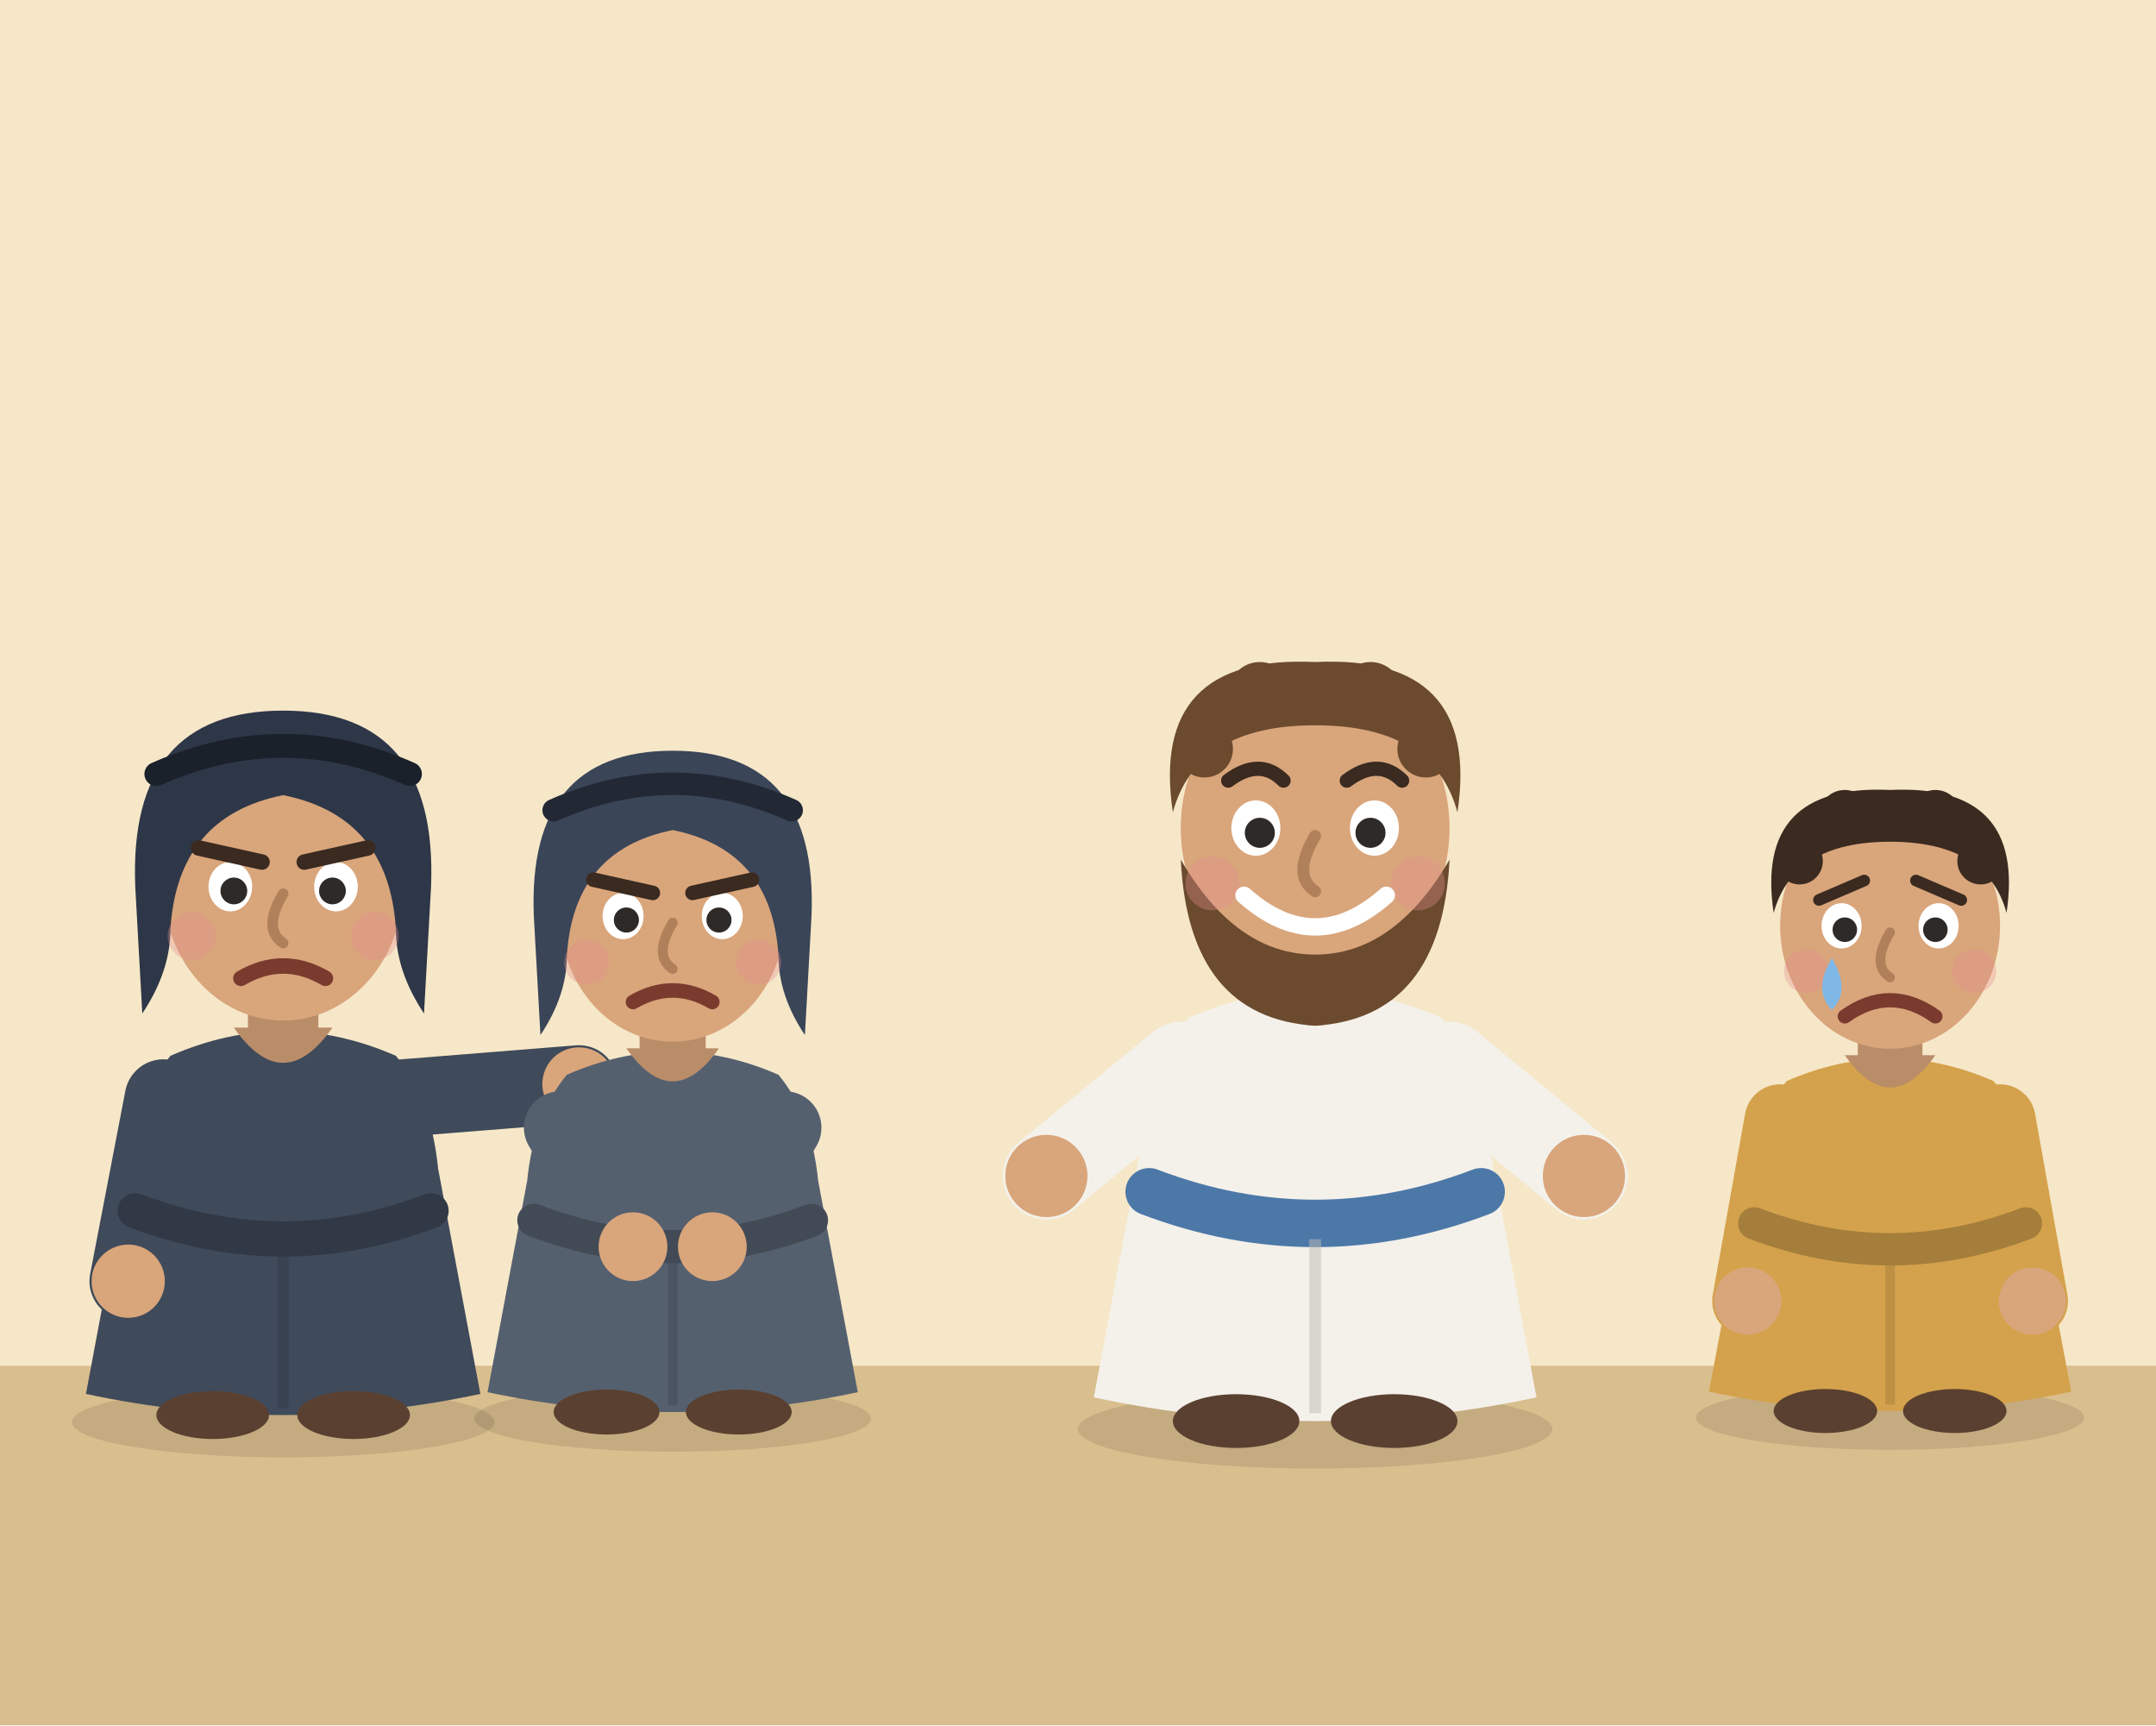
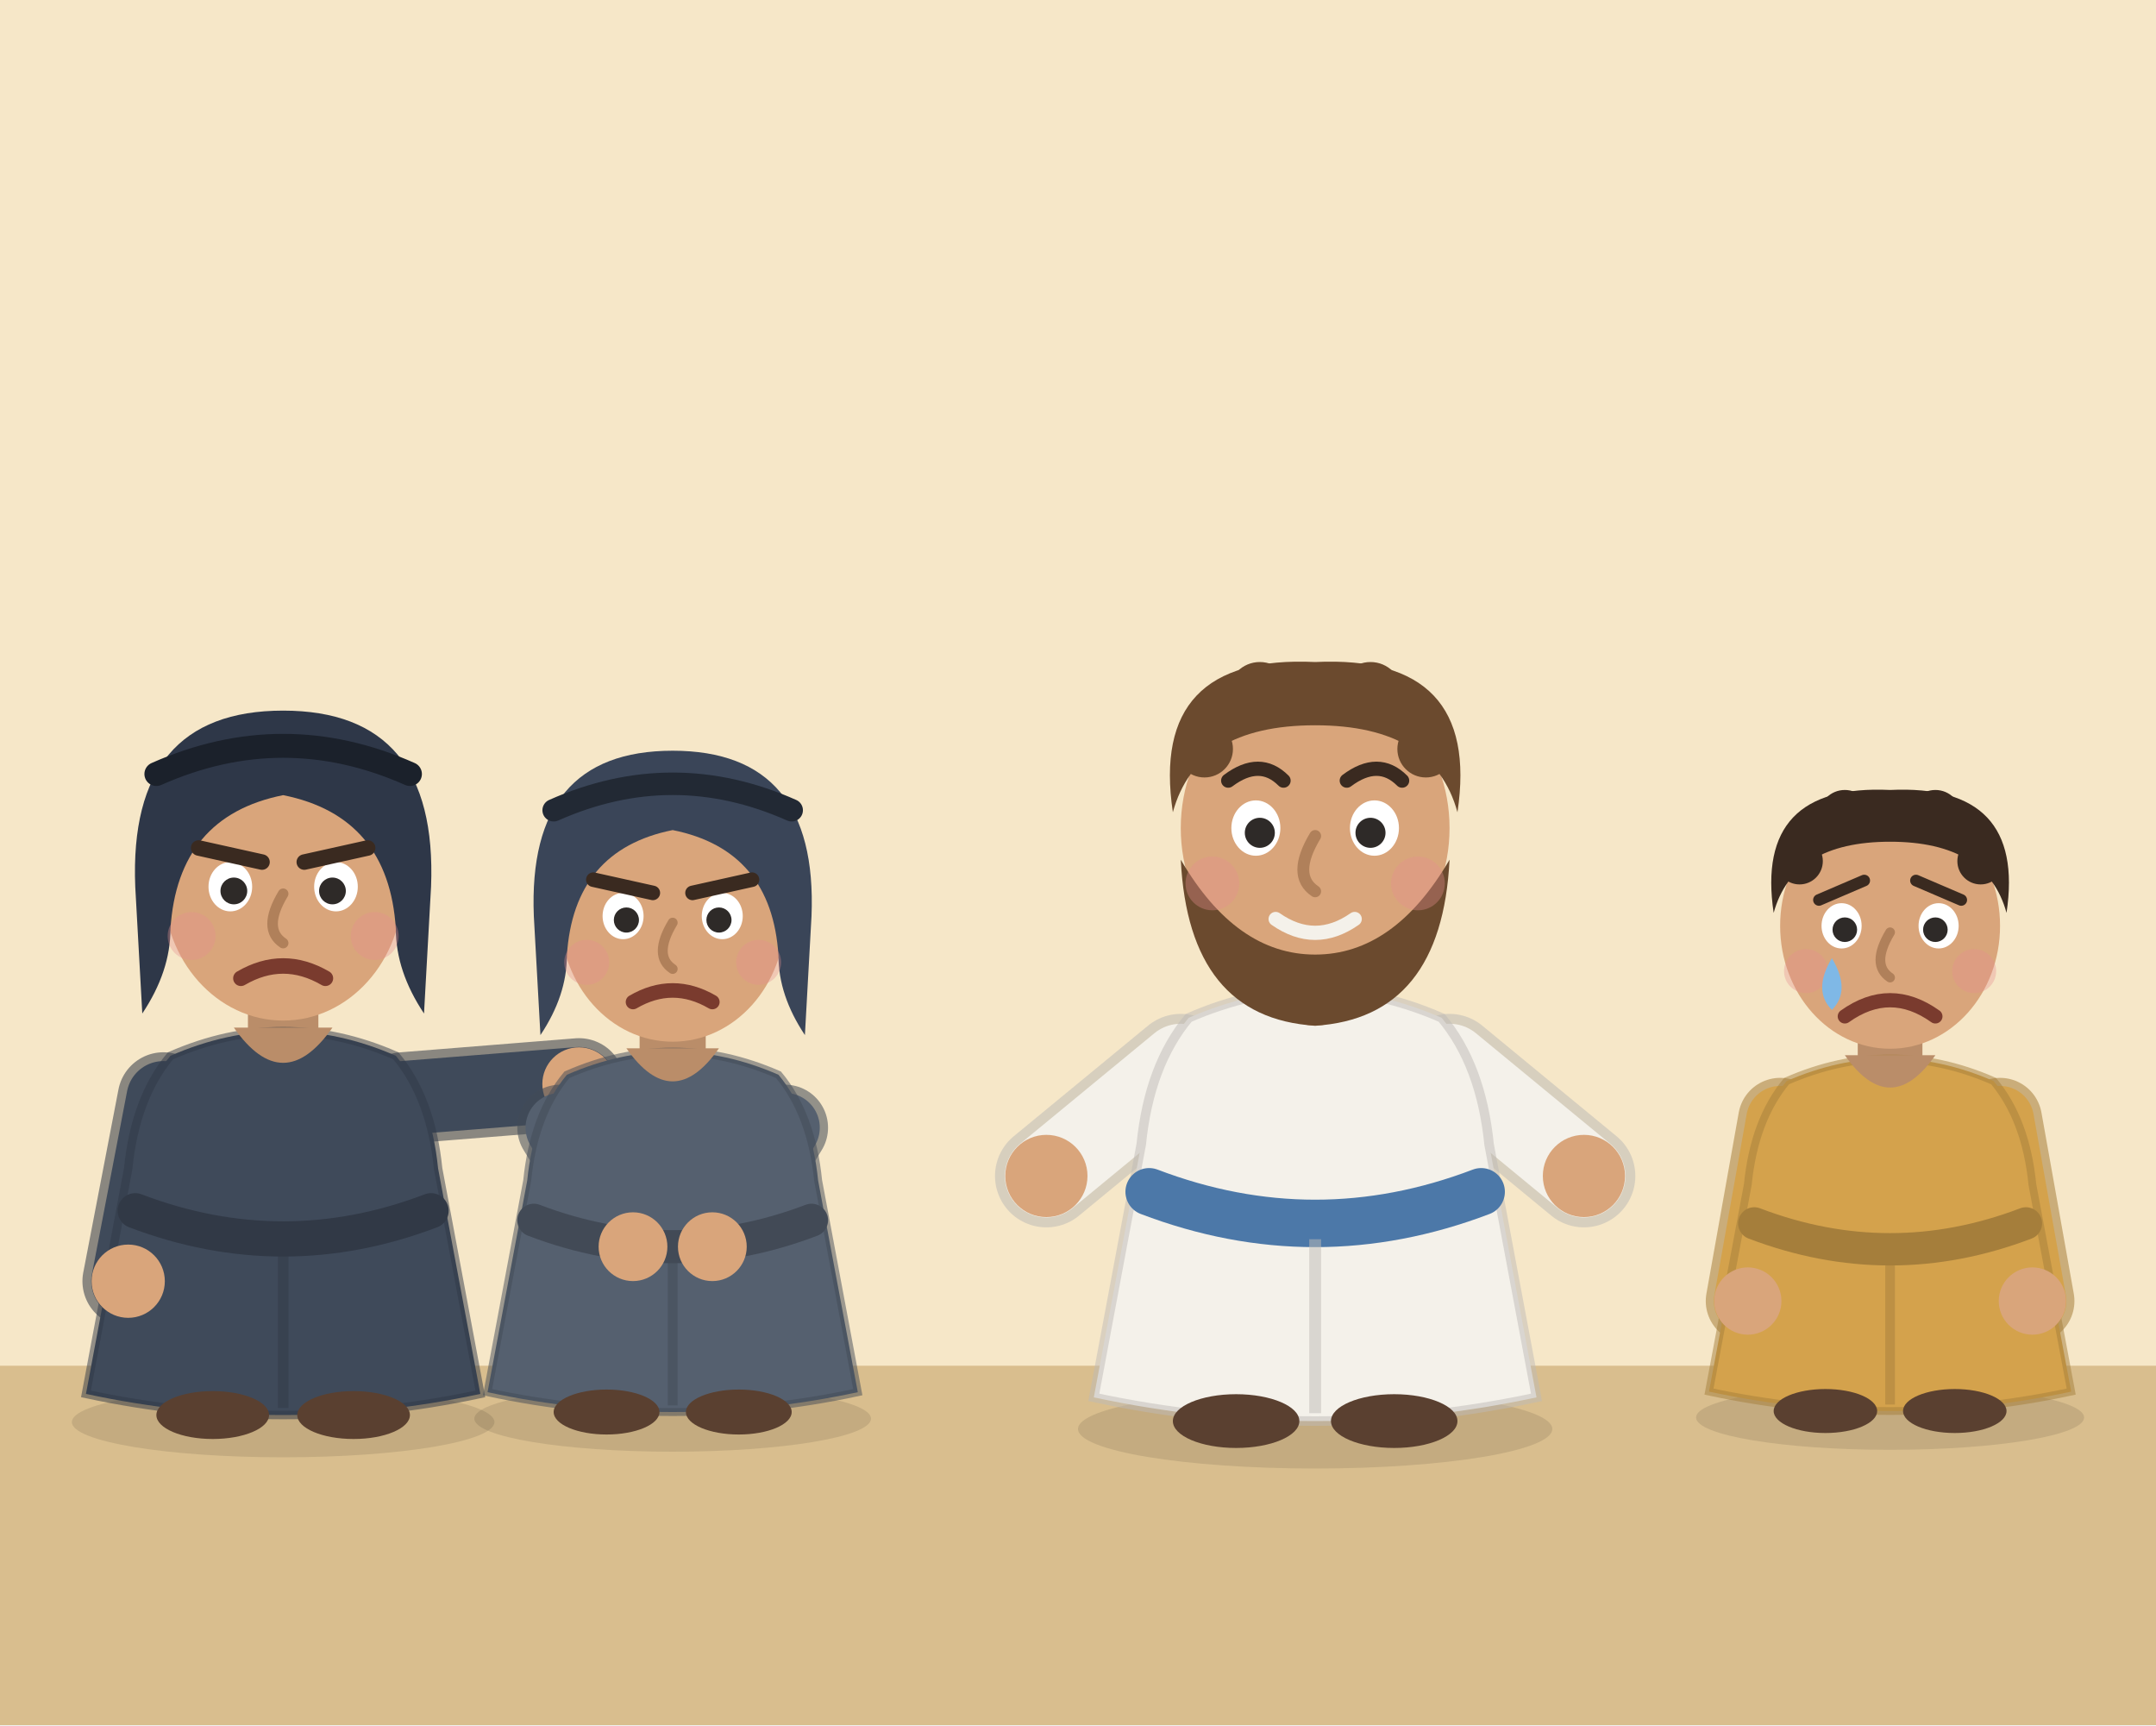
<svg xmlns="http://www.w3.org/2000/svg" viewBox="0 0 300 240">
  <rect width="300" height="240" fill="#F6E7C8" />
  <rect y="190" width="300" height="50" fill="#D9BE8E" />
  <g transform="translate(10,95.92) scale(0.98)">
    <ellipse cx="30" cy="104" rx="30" ry="5" fill="#000" opacity=".1" />
-     <line x1="13" y1="58" x2="8" y2="84" stroke="#3F4A5A" stroke-width="11" stroke-linecap="round" />
-     <line x1="47" y1="58" x2="72" y2="56" stroke="#3F4A5A" stroke-width="11" stroke-linecap="round" />
+     <line x1="13" y1="58" x2="8" y2="84" stroke="#313946" stroke-width="13" stroke-linecap="round" opacity=".55" />
+     <line x1="13" y1="58" x2="8" y2="84" stroke="#3F4A5A" stroke-width="10.5" stroke-linecap="round" />
+     <line x1="47" y1="58" x2="72" y2="56" stroke="#313946" stroke-width="13" stroke-linecap="round" opacity=".55" />
+     <line x1="47" y1="58" x2="72" y2="56" stroke="#3F4A5A" stroke-width="10.5" stroke-linecap="round" />
    <rect x="25" y="40" width="10" height="14" rx="4" fill="#BA8D69" />
-     <path d="M14 52Q30 45 46 52Q51 58 52 68L58 100Q30 106 2 100L8 68Q9 58 14 52Z" fill="#3F4A5A" />
+     <path d="M14 52Q30 45 46 52Q51 58 52 68L58 100Q30 106 2 100L8 68Q9 58 14 52Z" fill="#3F4A5A" stroke="#313946" stroke-width="1.2" stroke-opacity=".5" />
    <path d="M9 74Q30 82 51 74" stroke="#313946" stroke-width="5" fill="none" stroke-linecap="round" />
    <path d="M30 80V102" stroke="#313946" stroke-width="1.5" opacity=".5" />
    <ellipse cx="20" cy="103" rx="8" ry="3.4" fill="#5A4030" />
    <ellipse cx="40" cy="103" rx="8" ry="3.4" fill="#5A4030" />
    <path d="M23 48Q30 58 37 48Z" fill="#BA8D69" />
    <circle cx="8" cy="84" r="5.2" fill="#D9A57B" />
    <circle cx="72" cy="56" r="5.2" fill="#D9A57B" />
    <ellipse cx="30" cy="28" rx="17" ry="19" fill="#D9A57B" />
    <path d="M30 3Q8 3 9 28L10 46Q14 40 14 34Q15 18 30 15Q45 18 46 34Q46 40 50 46L51 28Q52 3 30 3Z" fill="#2E3748" />
    <path d="M12 12Q30 4 48 12" stroke="#1B212B" stroke-width="3.4" fill="none" stroke-linecap="round" />
    <ellipse cx="22.5" cy="28" rx="3.1" ry="3.5" fill="#fff" />
    <ellipse cx="37.5" cy="28" rx="3.1" ry="3.5" fill="#fff" />
    <circle cx="23" cy="28.6" r="1.9" fill="#2E2A28" />
    <circle cx="37" cy="28.6" r="1.9" fill="#2E2A28" />
    <circle cx="17" cy="35" r="3.4" fill="#E58E8E" opacity=".35" />
    <circle cx="43" cy="35" r="3.4" fill="#E58E8E" opacity=".35" />
    <path d="M30 29q-3 5 0 7" stroke="#B0805A" stroke-width="1.5" fill="none" stroke-linecap="round" />
    <path d="M24 41q6-3.5 12 0" stroke="#7A3B2E" stroke-width="2.2" fill="none" stroke-linecap="round" />
    <path d="M18 22.5l9 2M42 22.5l-9 2" stroke="#3A2A20" stroke-width="2.2" stroke-linecap="round" />
  </g>
  <g transform="translate(66,101.68) scale(0.92)">
    <ellipse cx="30" cy="104" rx="30" ry="5" fill="#000" opacity=".1" />
-     <line x1="13" y1="60" x2="24" y2="78" stroke="#55606F" stroke-width="11" stroke-linecap="round" />
-     <line x1="47" y1="60" x2="36" y2="78" stroke="#55606F" stroke-width="11" stroke-linecap="round" />
+     <line x1="13" y1="60" x2="24" y2="78" stroke="#424A56" stroke-width="13" stroke-linecap="round" opacity=".55" />
+     <line x1="13" y1="60" x2="24" y2="78" stroke="#55606F" stroke-width="10.5" stroke-linecap="round" />
+     <line x1="47" y1="60" x2="36" y2="78" stroke="#424A56" stroke-width="13" stroke-linecap="round" opacity=".55" />
+     <line x1="47" y1="60" x2="36" y2="78" stroke="#55606F" stroke-width="10.5" stroke-linecap="round" />
    <rect x="25" y="40" width="10" height="14" rx="4" fill="#BA8D69" />
-     <path d="M14 52Q30 45 46 52Q51 58 52 68L58 100Q30 106 2 100L8 68Q9 58 14 52Z" fill="#55606F" />
+     <path d="M14 52Q30 45 46 52Q51 58 52 68L58 100Q30 106 2 100L8 68Q9 58 14 52Z" fill="#55606F" stroke="#424A56" stroke-width="1.2" stroke-opacity=".5" />
    <path d="M9 74Q30 82 51 74" stroke="#424A56" stroke-width="5" fill="none" stroke-linecap="round" />
    <path d="M30 80V102" stroke="#424A56" stroke-width="1.5" opacity=".5" />
    <ellipse cx="20" cy="103" rx="8" ry="3.4" fill="#5A4030" />
    <ellipse cx="40" cy="103" rx="8" ry="3.4" fill="#5A4030" />
    <path d="M23 48Q30 58 37 48Z" fill="#BA8D69" />
    <circle cx="24" cy="78" r="5.2" fill="#D9A57B" />
    <circle cx="36" cy="78" r="5.2" fill="#D9A57B" />
    <ellipse cx="30" cy="28" rx="17" ry="19" fill="#D9A57B" />
    <path d="M30 3Q8 3 9 28L10 46Q14 40 14 34Q15 18 30 15Q45 18 46 34Q46 40 50 46L51 28Q52 3 30 3Z" fill="#3A4558" />
    <path d="M12 12Q30 4 48 12" stroke="#222934" stroke-width="3.4" fill="none" stroke-linecap="round" />
    <ellipse cx="22.5" cy="28" rx="3.1" ry="3.5" fill="#fff" />
    <ellipse cx="37.5" cy="28" rx="3.1" ry="3.5" fill="#fff" />
    <circle cx="23" cy="28.6" r="1.9" fill="#2E2A28" />
    <circle cx="37" cy="28.6" r="1.9" fill="#2E2A28" />
    <circle cx="17" cy="35" r="3.4" fill="#E58E8E" opacity=".35" />
    <circle cx="43" cy="35" r="3.4" fill="#E58E8E" opacity=".35" />
    <path d="M30 29q-3 5 0 7" stroke="#B0805A" stroke-width="1.5" fill="none" stroke-linecap="round" />
    <path d="M24 41q6-3.5 12 0" stroke="#7A3B2E" stroke-width="2.2" fill="none" stroke-linecap="round" />
    <path d="M18 22.5l9 2M42 22.5l-9 2" stroke="#3A2A20" stroke-width="2.2" stroke-linecap="round" />
  </g>
  <g transform="translate(150,84.4) scale(1.1)">
    <ellipse cx="30" cy="104" rx="30" ry="5" fill="#000" opacity=".1" />
-     <line x1="13" y1="58" x2="-4" y2="72" stroke="#F4F1EA" stroke-width="11" stroke-linecap="round" />
-     <line x1="47" y1="58" x2="64" y2="72" stroke="#F4F1EA" stroke-width="11" stroke-linecap="round" />
+     <line x1="13" y1="58" x2="-4" y2="72" stroke="#BEBBB6" stroke-width="13" stroke-linecap="round" opacity=".55" />
+     <line x1="13" y1="58" x2="-4" y2="72" stroke="#F4F1EA" stroke-width="10.5" stroke-linecap="round" />
+     <line x1="47" y1="58" x2="64" y2="72" stroke="#BEBBB6" stroke-width="13" stroke-linecap="round" opacity=".55" />
+     <line x1="47" y1="58" x2="64" y2="72" stroke="#F4F1EA" stroke-width="10.5" stroke-linecap="round" />
    <rect x="25" y="40" width="10" height="14" rx="4" fill="#BA8D69" />
-     <path d="M14 52Q30 45 46 52Q51 58 52 68L58 100Q30 106 2 100L8 68Q9 58 14 52Z" fill="#F4F1EA" />
+     <path d="M14 52Q30 45 46 52Q51 58 52 68L58 100Q30 106 2 100L8 68Q9 58 14 52Z" fill="#F4F1EA" stroke="#BEBBB6" stroke-width="1.2" stroke-opacity=".5" />
    <path d="M9 74Q30 82 51 74" stroke="#4C78A8" stroke-width="6" fill="none" stroke-linecap="round" />
    <path d="M30 80V102" stroke="#BEBBB6" stroke-width="1.5" opacity=".5" />
    <ellipse cx="20" cy="103" rx="8" ry="3.4" fill="#5A4030" />
    <ellipse cx="40" cy="103" rx="8" ry="3.4" fill="#5A4030" />
    <path d="M23 48Q30 58 37 48Z" fill="#BA8D69" />
    <circle cx="-4" cy="72" r="5.2" fill="#D9A57B" />
    <circle cx="64" cy="72" r="5.2" fill="#D9A57B" />
    <ellipse cx="30" cy="28" rx="17" ry="19" fill="#D9A57B" />
    <path d="M12 26Q9 6 30 7Q51 6 48 26Q45 15 30 15Q15 15 12 26Z" fill="#6B4A2E" />
    <circle cx="16" cy="18" r="3.6" fill="#6B4A2E" />
    <circle cx="44" cy="18" r="3.6" fill="#6B4A2E" />
    <circle cx="23" cy="11" r="4" fill="#6B4A2E" />
    <circle cx="37" cy="11" r="4" fill="#6B4A2E" />
    <path d="M13 32Q14 52 30 53Q46 52 47 32Q40 44 30 44Q20 44 13 32Z" fill="#6B4A2E" />
    <ellipse cx="22.5" cy="28" rx="3.1" ry="3.5" fill="#fff" />
    <ellipse cx="37.5" cy="28" rx="3.1" ry="3.5" fill="#fff" />
    <circle cx="23" cy="28.6" r="1.9" fill="#2E2A28" />
    <circle cx="37" cy="28.6" r="1.9" fill="#2E2A28" />
    <circle cx="17" cy="35" r="3.4" fill="#E58E8E" opacity=".35" />
    <circle cx="43" cy="35" r="3.4" fill="#E58E8E" opacity=".35" />
    <path d="M30 29q-3 5 0 7" stroke="#B0805A" stroke-width="1.5" fill="none" stroke-linecap="round" />
-     <path d="M21 36.5q9 8 18 0" stroke="#FFFFFF" stroke-width="2.2" fill="none" stroke-linecap="round" />
+     <path d="M25 39.5q5 3.5 10 0" stroke="#F4F1EA" stroke-width="1.8" fill="none" stroke-linecap="round" />
    <path d="M19 22q4-3 7 0M34 22q4-3 7 0" stroke="#3A2A20" stroke-width="1.8" fill="none" stroke-linecap="round" />
  </g>
  <g transform="translate(236,103.6) scale(0.9)">
    <ellipse cx="30" cy="104" rx="30" ry="5" fill="#000" opacity=".1" />
-     <line x1="13" y1="58" x2="8" y2="86" stroke="#D4A24C" stroke-width="11" stroke-linecap="round" />
-     <line x1="47" y1="58" x2="52" y2="86" stroke="#D4A24C" stroke-width="11" stroke-linecap="round" />
+     <line x1="13" y1="58" x2="8" y2="86" stroke="#A57E3B" stroke-width="13" stroke-linecap="round" opacity=".55" />
+     <line x1="13" y1="58" x2="8" y2="86" stroke="#D4A24C" stroke-width="10.5" stroke-linecap="round" />
+     <line x1="47" y1="58" x2="52" y2="86" stroke="#A57E3B" stroke-width="13" stroke-linecap="round" opacity=".55" />
+     <line x1="47" y1="58" x2="52" y2="86" stroke="#D4A24C" stroke-width="10.5" stroke-linecap="round" />
    <rect x="25" y="40" width="10" height="14" rx="4" fill="#BA8D69" />
-     <path d="M14 52Q30 45 46 52Q51 58 52 68L58 100Q30 106 2 100L8 68Q9 58 14 52Z" fill="#D4A24C" />
+     <path d="M14 52Q30 45 46 52Q51 58 52 68L58 100Q30 106 2 100L8 68Q9 58 14 52Z" fill="#D4A24C" stroke="#A57E3B" stroke-width="1.2" stroke-opacity=".5" />
    <path d="M9 74Q30 82 51 74" stroke="#A57E3B" stroke-width="5" fill="none" stroke-linecap="round" />
    <path d="M30 80V102" stroke="#A57E3B" stroke-width="1.5" opacity=".5" />
    <ellipse cx="20" cy="103" rx="8" ry="3.4" fill="#5A4030" />
    <ellipse cx="40" cy="103" rx="8" ry="3.4" fill="#5A4030" />
    <path d="M23 48Q30 58 37 48Z" fill="#BA8D69" />
    <circle cx="8" cy="86" r="5.2" fill="#D9A57B" />
    <circle cx="52" cy="86" r="5.2" fill="#D9A57B" />
    <ellipse cx="30" cy="28" rx="17" ry="19" fill="#D9A57B" />
    <path d="M12 26Q9 6 30 7Q51 6 48 26Q45 15 30 15Q15 15 12 26Z" fill="#3A2A20" />
    <circle cx="16" cy="18" r="3.6" fill="#3A2A20" />
    <circle cx="44" cy="18" r="3.6" fill="#3A2A20" />
    <circle cx="23" cy="11" r="4" fill="#3A2A20" />
    <circle cx="37" cy="11" r="4" fill="#3A2A20" />
    <ellipse cx="22.5" cy="28" rx="3.1" ry="3.5" fill="#fff" />
    <ellipse cx="37.5" cy="28" rx="3.1" ry="3.5" fill="#fff" />
    <circle cx="23" cy="28.6" r="1.9" fill="#2E2A28" />
    <circle cx="37" cy="28.6" r="1.9" fill="#2E2A28" />
    <circle cx="17" cy="35" r="3.4" fill="#E58E8E" opacity=".35" />
    <circle cx="43" cy="35" r="3.4" fill="#E58E8E" opacity=".35" />
    <path d="M30 29q-3 5 0 7" stroke="#B0805A" stroke-width="1.5" fill="none" stroke-linecap="round" />
    <path d="M23 42q7-5 14 0" stroke="#7A3B2E" stroke-width="2.2" fill="none" stroke-linecap="round" />
    <path d="M19 24l7-3M41 24l-7-3" stroke="#3A2A20" stroke-width="1.8" stroke-linecap="round" />
    <path d="M21 33q-3 5 0 8q3-3 0-8z" fill="#7FB8E6" />
  </g>
  <path d="M104 70q10-6 16 0" stroke="#8A7048" stroke-width="0" fill="none" />
</svg>
